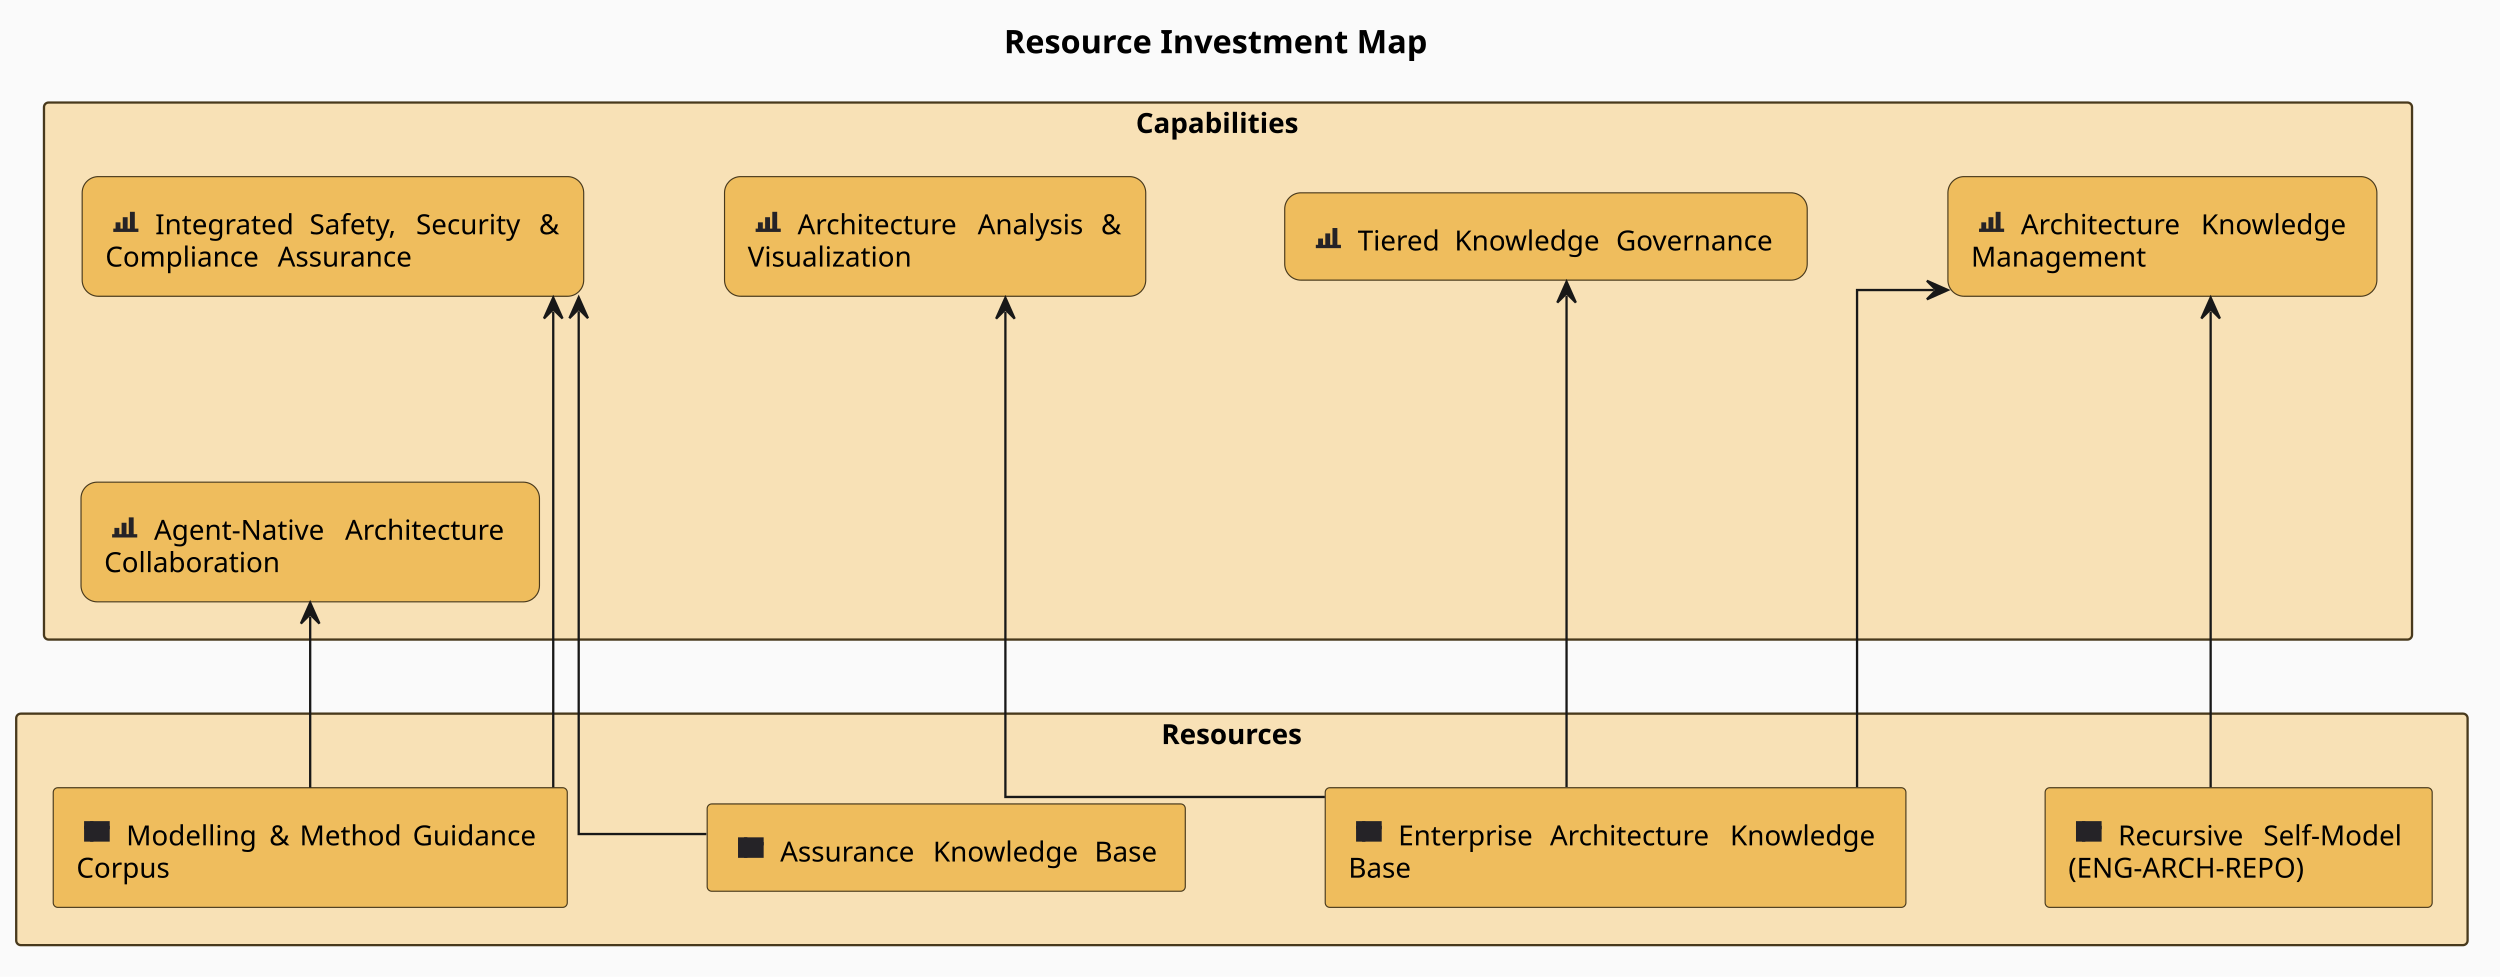
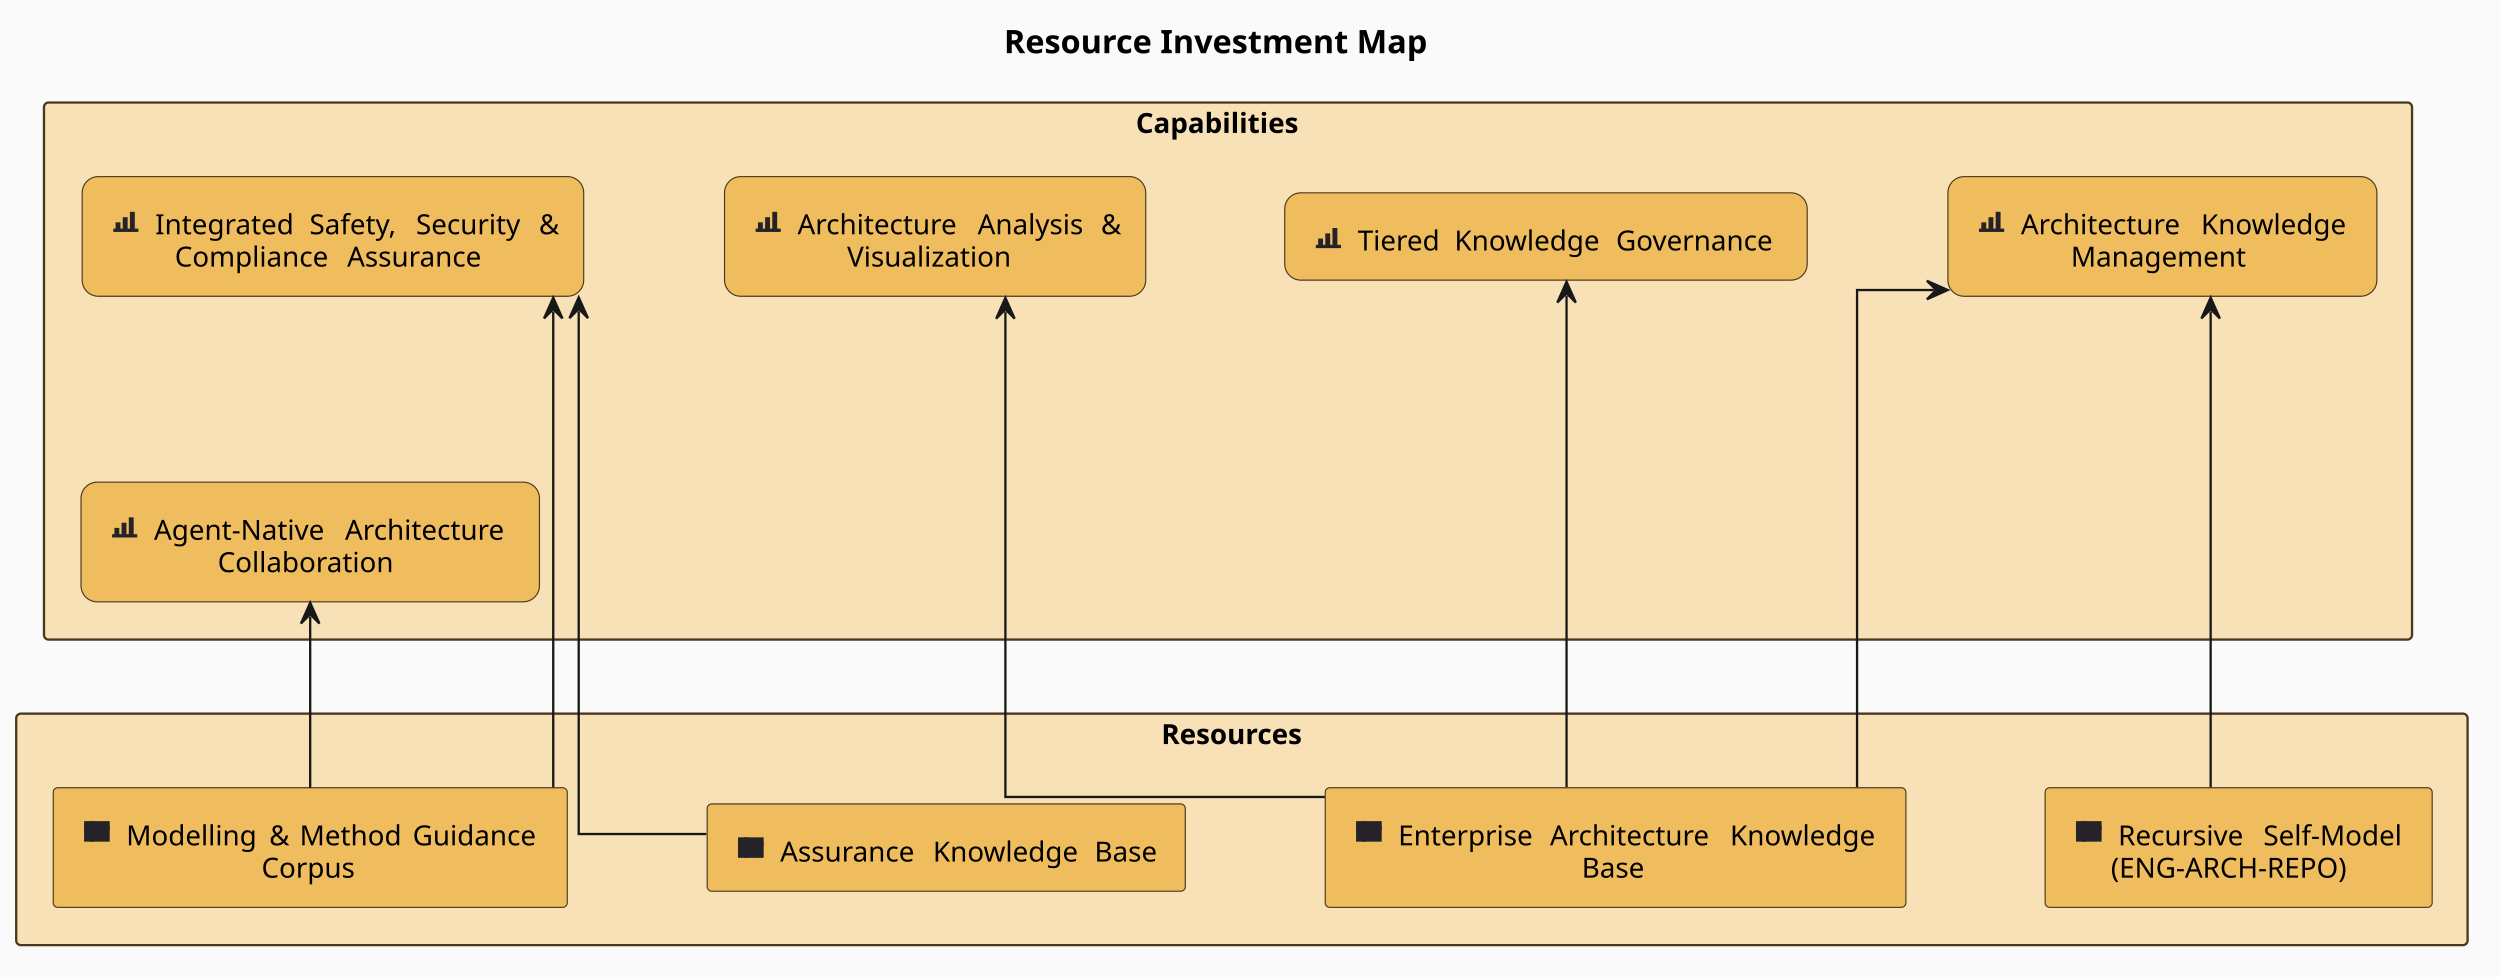
<svg xmlns="http://www.w3.org/2000/svg" contentStyleType="text/css" data-diagram-type="DESCRIPTION" height="422px" preserveAspectRatio="none" style="width:1080px;height:422px;background:#FAFAFA;" version="1.1" viewBox="0 0 1080 422" width="1080px" zoomAndPan="magnify">
  <defs />
  <g>
    <rect fill="#FAFAFA" height="422" style="stroke:none;stroke-width:1;" width="1080" x="0" y="0" />
-     <g class="title" data-source-line="166">
+     <g class="title" data-source-line="88">
      <text fill="#000000" font-family="sans-serif" font-size="14" font-weight="700" lengthAdjust="spacing" textLength="205.605" x="433.698" y="22.995">Resource Investment Map</text>
    </g>
-     <g class="cluster" data-qualified-name="GRPT_1" data-source-line="168" id="ent0002">
+     <g class="cluster" data-qualified-name="GRPT_1" data-source-line="90" id="ent0002">
      <rect fill="#F8E1B6" height="232" rx="2" ry="2" style="stroke:#48391C;stroke-width:1;" width="1023" x="19" y="44.297" />
      <text fill="#000000" font-family="sans-serif" font-size="12" font-weight="700" lengthAdjust="spacing" textLength="79.652" x="490.674" y="57.435">Capabilities</text>
    </g>
-     <g class="cluster" data-qualified-name="GRPT_2" data-source-line="180" id="ent0012">
+     <g class="cluster" data-qualified-name="GRPT_2" data-source-line="102" id="ent0012">
      <rect fill="#F8E1B6" height="100" rx="2" ry="2" style="stroke:#48391C;stroke-width:1;" width="1059" x="7" y="308.297" />
      <text fill="#000000" font-family="sans-serif" font-size="12" font-weight="700" lengthAdjust="spacing" textLength="69.621" x="501.69" y="321.435">Resources</text>
    </g>
-     <g class="entity" data-qualified-name="GRPT_1.CAP_0kQIHh" data-source-line="169" id="ent0003">
+     <g class="entity" data-qualified-name="GRPT_1.CAP_0kQIHh" data-source-line="91" id="ent0003">
      <rect fill="#EFBD5D" height="51.692" rx="7" ry="7" style="stroke:#48391C;stroke-width:0.5;" width="181.958" x="313" y="76.297" />
      <path d="M326.434,98.758 L337.289,98.758 L337.289,100.198 L326.434,100.198" fill="#252327" />
      <path d="M327.431,96.045 L329.535,96.045 L329.535,99.478 L327.431,99.478" fill="#252327" />
      <path d="M330.532,93.829 L332.637,93.829 L332.637,99.478 L330.532,99.478" fill="#252327" />
      <path d="M333.634,91.503 L335.738,91.503 L335.738,99.478 L333.634,99.478" fill="#252327" />
      <text fill="#000000" font-family="sans-serif" font-size="12" lengthAdjust="spacing" textLength="3.814" x="340.723" y="101.19"> </text>
      <text fill="#000000" font-family="sans-serif" font-size="12" lengthAdjust="spacing" textLength="73.992" x="344.538" y="101.19">Architecture</text>
      <text fill="#000000" font-family="sans-serif" font-size="12" lengthAdjust="spacing" textLength="3.814" x="418.53" y="101.19"> </text>
      <text fill="#000000" font-family="sans-serif" font-size="12" lengthAdjust="spacing" textLength="49.441" x="422.344" y="101.19">Analysis</text>
      <text fill="#000000" font-family="sans-serif" font-size="12" lengthAdjust="spacing" textLength="3.814" x="471.786" y="101.19"> </text>
      <text fill="#000000" font-family="sans-serif" font-size="12" lengthAdjust="spacing" textLength="9.357" x="475.6" y="101.19">&amp;</text>
-       <text fill="#000000" font-family="sans-serif" font-size="12" lengthAdjust="spacing" textLength="76.061" x="323" y="115.159">Visualization</text>
+       <text fill="#000000" font-family="sans-serif" font-size="12" lengthAdjust="spacing" textLength="76.061" x="365.949" y="115.159">Visualization</text>
    </g>
-     <g class="entity" data-qualified-name="GRPT_1.CAP_FMvdNM" data-source-line="170" id="ent0004">
+     <g class="entity" data-qualified-name="GRPT_1.CAP_FMvdNM" data-source-line="92" id="ent0004">
      <rect fill="#EFBD5D" height="37.723" rx="7" ry="7" style="stroke:#48391C;stroke-width:0.5;" width="225.715" x="555" y="83.297" />
      <path d="M568.434,105.758 L579.289,105.758 L579.289,107.198 L568.434,107.198" fill="#252327" />
      <path d="M569.431,103.045 L571.535,103.045 L571.535,106.478 L569.431,106.478" fill="#252327" />
      <path d="M572.532,100.829 L574.637,100.829 L574.637,106.478 L572.532,106.478" fill="#252327" />
      <path d="M575.634,98.503 L577.739,98.503 L577.739,106.478 L575.634,106.478" fill="#252327" />
      <text fill="#000000" font-family="sans-serif" font-size="12" lengthAdjust="spacing" textLength="3.814" x="582.723" y="108.19"> </text>
      <text fill="#000000" font-family="sans-serif" font-size="12" lengthAdjust="spacing" textLength="37.98" x="586.538" y="108.19">Tiered</text>
      <text fill="#000000" font-family="sans-serif" font-size="12" lengthAdjust="spacing" textLength="3.814" x="624.518" y="108.19"> </text>
      <text fill="#000000" font-family="sans-serif" font-size="12" lengthAdjust="spacing" textLength="65.965" x="628.332" y="108.19">Knowledge</text>
      <text fill="#000000" font-family="sans-serif" font-size="12" lengthAdjust="spacing" textLength="3.814" x="694.297" y="108.19"> </text>
      <text fill="#000000" font-family="sans-serif" font-size="12" lengthAdjust="spacing" textLength="72.603" x="698.112" y="108.19">Governance</text>
    </g>
-     <g class="entity" data-qualified-name="GRPT_1.CAP_pLMHKe" data-source-line="171" id="ent0005">
+     <g class="entity" data-qualified-name="GRPT_1.CAP_pLMHKe" data-source-line="93" id="ent0005">
      <rect fill="#EFBD5D" height="51.692" rx="7" ry="7" style="stroke:#48391C;stroke-width:0.5;" width="185.309" x="841.5" y="76.297" />
      <path d="M854.934,98.758 L865.789,98.758 L865.789,100.198 L854.934,100.198" fill="#252327" />
      <path d="M855.931,96.045 L858.035,96.045 L858.035,99.478 L855.931,99.478" fill="#252327" />
      <path d="M859.032,93.829 L861.137,93.829 L861.137,99.478 L859.032,99.478" fill="#252327" />
      <path d="M862.134,91.503 L864.239,91.503 L864.239,99.478 L862.134,99.478" fill="#252327" />
      <text fill="#000000" font-family="sans-serif" font-size="12" lengthAdjust="spacing" textLength="3.814" x="869.223" y="101.19"> </text>
      <text fill="#000000" font-family="sans-serif" font-size="12" lengthAdjust="spacing" textLength="73.992" x="873.038" y="101.19">Architecture</text>
      <text fill="#000000" font-family="sans-serif" font-size="12" lengthAdjust="spacing" textLength="3.814" x="947.03" y="101.19"> </text>
      <text fill="#000000" font-family="sans-serif" font-size="12" lengthAdjust="spacing" textLength="65.965" x="950.844" y="101.19">Knowledge</text>
-       <text fill="#000000" font-family="sans-serif" font-size="12" lengthAdjust="spacing" textLength="79.049" x="851.5" y="115.159">Management</text>
+       <text fill="#000000" font-family="sans-serif" font-size="12" lengthAdjust="spacing" textLength="79.049" x="894.63" y="115.159">Management</text>
    </g>
-     <g class="entity" data-qualified-name="GRPT_1.CAP_Eb_x83" data-source-line="172" id="ent0006">
+     <g class="entity" data-qualified-name="GRPT_1.CAP_Eb_x83" data-source-line="94" id="ent0006">
      <rect fill="#EFBD5D" height="51.692" rx="7" ry="7" style="stroke:#48391C;stroke-width:0.5;" width="216.657" x="35.5" y="76.297" />
      <path d="M48.934,98.758 L59.789,98.758 L59.789,100.198 L48.934,100.198" fill="#252327" />
      <path d="M49.931,96.045 L52.035,96.045 L52.035,99.478 L49.931,99.478" fill="#252327" />
      <path d="M53.032,93.829 L55.137,93.829 L55.137,99.478 L53.032,99.478" fill="#252327" />
      <path d="M56.134,91.503 L58.239,91.503 L58.239,99.478 L56.134,99.478" fill="#252327" />
      <text fill="#000000" font-family="sans-serif" font-size="12" lengthAdjust="spacing" textLength="3.814" x="63.223" y="101.19"> </text>
      <text fill="#000000" font-family="sans-serif" font-size="12" lengthAdjust="spacing" textLength="62.842" x="67.037" y="101.19">Integrated</text>
      <text fill="#000000" font-family="sans-serif" font-size="12" lengthAdjust="spacing" textLength="3.814" x="129.879" y="101.19"> </text>
      <text fill="#000000" font-family="sans-serif" font-size="12" lengthAdjust="spacing" textLength="42.199" x="133.694" y="101.19">Safety,</text>
      <text fill="#000000" font-family="sans-serif" font-size="12" lengthAdjust="spacing" textLength="3.814" x="175.893" y="101.19"> </text>
      <text fill="#000000" font-family="sans-serif" font-size="12" lengthAdjust="spacing" textLength="49.277" x="179.708" y="101.19">Security</text>
      <text fill="#000000" font-family="sans-serif" font-size="12" lengthAdjust="spacing" textLength="3.814" x="228.985" y="101.19"> </text>
      <text fill="#000000" font-family="sans-serif" font-size="12" lengthAdjust="spacing" textLength="9.357" x="232.799" y="101.19">&amp;</text>
-       <text fill="#000000" font-family="sans-serif" font-size="12" lengthAdjust="spacing" textLength="70.635" x="45.5" y="115.159">Compliance</text>
-       <text fill="#000000" font-family="sans-serif" font-size="12" lengthAdjust="spacing" textLength="3.814" x="116.135" y="115.159"> </text>
-       <text fill="#000000" font-family="sans-serif" font-size="12" lengthAdjust="spacing" textLength="62.191" x="119.949" y="115.159">Assurance</text>
+       <text fill="#000000" font-family="sans-serif" font-size="12" lengthAdjust="spacing" textLength="70.635" x="75.508" y="115.159">Compliance</text>
+       <text fill="#000000" font-family="sans-serif" font-size="12" lengthAdjust="spacing" textLength="3.814" x="146.143" y="115.159"> </text>
+       <text fill="#000000" font-family="sans-serif" font-size="12" lengthAdjust="spacing" textLength="62.191" x="149.957" y="115.159">Assurance</text>
    </g>
-     <g class="entity" data-qualified-name="GRPT_1.CAP_db4AQh" data-source-line="173" id="ent0007">
+     <g class="entity" data-qualified-name="GRPT_1.CAP_db4AQh" data-source-line="95" id="ent0007">
      <rect fill="#EFBD5D" height="51.692" rx="7" ry="7" style="stroke:#48391C;stroke-width:0.5;" width="198.047" x="35" y="208.297" />
      <path d="M48.434,230.758 L59.289,230.758 L59.289,232.198 L48.434,232.198" fill="#252327" />
      <path d="M49.431,228.045 L51.535,228.045 L51.535,231.478 L49.431,231.478" fill="#252327" />
      <path d="M52.532,225.829 L54.637,225.829 L54.637,231.478 L52.532,231.478" fill="#252327" />
      <path d="M55.634,223.503 L57.739,223.503 L57.739,231.478 L55.634,231.478" fill="#252327" />
      <text fill="#000000" font-family="sans-serif" font-size="12" lengthAdjust="spacing" textLength="3.814" x="62.723" y="233.19"> </text>
      <text fill="#000000" font-family="sans-serif" font-size="12" lengthAdjust="spacing" textLength="78.703" x="66.537" y="233.19">Agent-Native</text>
      <text fill="#000000" font-family="sans-serif" font-size="12" lengthAdjust="spacing" textLength="3.814" x="145.241" y="233.19"> </text>
      <text fill="#000000" font-family="sans-serif" font-size="12" lengthAdjust="spacing" textLength="73.992" x="149.055" y="233.19">Architecture</text>
-       <text fill="#000000" font-family="sans-serif" font-size="12" lengthAdjust="spacing" textLength="79.975" x="45" y="247.159">Collaboration</text>
+       <text fill="#000000" font-family="sans-serif" font-size="12" lengthAdjust="spacing" textLength="79.975" x="94.036" y="247.159">Collaboration</text>
    </g>
-     <g class="entity" data-qualified-name="GRPT_2.RES_JnWnY1" data-source-line="181" id="ent0013">
+     <g class="entity" data-qualified-name="GRPT_2.RES_JnWnY1" data-source-line="103" id="ent0013">
      <rect fill="#EFBD5D" height="51.692" rx="2" ry="2" style="stroke:#48391C;stroke-width:0.5;" width="167.198" x="883.5" y="340.297" />
      <path d="M896.823,354.728 L907.9,354.728 L907.9,363.589 L896.823,363.589" fill="#252327" style="stroke:none;stroke-width:0.5;" />
      <path d="M896.823,356.777 L907.9,356.777 L907.9,358.217 L896.823,358.217" fill="#252327" />
      <path d="M899.426,354.728 L899.426,363.589 L900.866,363.589 L900.866,354.728" fill="#252327" />
      <text fill="#000000" font-family="sans-serif" font-size="12" lengthAdjust="spacing" textLength="3.814" x="911.223" y="365.19"> </text>
      <text fill="#000000" font-family="sans-serif" font-size="12" lengthAdjust="spacing" textLength="58.928" x="915.038" y="365.19">Recursive</text>
      <text fill="#000000" font-family="sans-serif" font-size="12" lengthAdjust="spacing" textLength="3.814" x="973.965" y="365.19"> </text>
      <text fill="#000000" font-family="sans-serif" font-size="12" lengthAdjust="spacing" textLength="62.918" x="977.78" y="365.19">Self-Model</text>
-       <text fill="#000000" font-family="sans-serif" font-size="12" lengthAdjust="spacing" textLength="110.432" x="893.5" y="379.159">(ENG-ARCH-REPO)</text>
+       <text fill="#000000" font-family="sans-serif" font-size="12" lengthAdjust="spacing" textLength="110.432" x="911.883" y="379.159">(ENG-ARCH-REPO)</text>
    </g>
-     <g class="entity" data-qualified-name="GRPT_2.RES_dz41en" data-source-line="182" id="ent0014">
+     <g class="entity" data-qualified-name="GRPT_2.RES_dz41en" data-source-line="104" id="ent0014">
      <rect fill="#EFBD5D" height="51.692" rx="2" ry="2" style="stroke:#48391C;stroke-width:0.5;" width="250.852" x="572.5" y="340.297" />
      <path d="M585.823,354.728 L596.9,354.728 L596.9,363.589 L585.823,363.589" fill="#252327" style="stroke:none;stroke-width:0.5;" />
      <path d="M585.823,356.777 L596.9,356.777 L596.9,358.217 L585.823,358.217" fill="#252327" />
      <path d="M588.426,354.728 L588.426,363.589 L589.866,363.589 L589.866,354.728" fill="#252327" />
      <text fill="#000000" font-family="sans-serif" font-size="12" lengthAdjust="spacing" textLength="3.814" x="600.223" y="365.19"> </text>
      <text fill="#000000" font-family="sans-serif" font-size="12" lengthAdjust="spacing" textLength="61.728" x="604.038" y="365.19">Enterprise</text>
      <text fill="#000000" font-family="sans-serif" font-size="12" lengthAdjust="spacing" textLength="3.814" x="665.766" y="365.19"> </text>
      <text fill="#000000" font-family="sans-serif" font-size="12" lengthAdjust="spacing" textLength="73.992" x="669.581" y="365.19">Architecture</text>
      <text fill="#000000" font-family="sans-serif" font-size="12" lengthAdjust="spacing" textLength="3.814" x="743.573" y="365.19"> </text>
      <text fill="#000000" font-family="sans-serif" font-size="12" lengthAdjust="spacing" textLength="65.965" x="747.387" y="365.19">Knowledge</text>
-       <text fill="#000000" font-family="sans-serif" font-size="12" lengthAdjust="spacing" textLength="29.221" x="582.5" y="379.159">Base</text>
+       <text fill="#000000" font-family="sans-serif" font-size="12" lengthAdjust="spacing" textLength="29.221" x="683.316" y="379.159">Base</text>
    </g>
-     <g class="entity" data-qualified-name="GRPT_2.RES_0mpHI_" data-source-line="183" id="ent0015">
+     <g class="entity" data-qualified-name="GRPT_2.RES_0mpHI_" data-source-line="105" id="ent0015">
      <rect fill="#EFBD5D" height="37.723" rx="2" ry="2" style="stroke:#48391C;stroke-width:0.5;" width="206.543" x="305.5" y="347.297" />
      <path d="M318.823,361.728 L329.9,361.728 L329.9,370.589 L318.823,370.589" fill="#252327" style="stroke:none;stroke-width:0.5;" />
      <path d="M318.823,363.777 L329.9,363.777 L329.9,365.217 L318.823,365.217" fill="#252327" />
      <path d="M321.426,361.728 L321.426,370.589 L322.866,370.589 L322.866,361.728" fill="#252327" />
      <text fill="#000000" font-family="sans-serif" font-size="12" lengthAdjust="spacing" textLength="3.814" x="333.223" y="372.19"> </text>
      <text fill="#000000" font-family="sans-serif" font-size="12" lengthAdjust="spacing" textLength="62.191" x="337.038" y="372.19">Assurance</text>
      <text fill="#000000" font-family="sans-serif" font-size="12" lengthAdjust="spacing" textLength="3.814" x="399.229" y="372.19"> </text>
      <text fill="#000000" font-family="sans-serif" font-size="12" lengthAdjust="spacing" textLength="65.965" x="403.043" y="372.19">Knowledge</text>
      <text fill="#000000" font-family="sans-serif" font-size="12" lengthAdjust="spacing" textLength="3.814" x="469.008" y="372.19"> </text>
      <text fill="#000000" font-family="sans-serif" font-size="12" lengthAdjust="spacing" textLength="29.221" x="472.823" y="372.19">Base</text>
    </g>
-     <g class="entity" data-qualified-name="GRPT_2.RES_H7YRYJ" data-source-line="184" id="ent0016">
+     <g class="entity" data-qualified-name="GRPT_2.RES_H7YRYJ" data-source-line="106" id="ent0016">
      <rect fill="#EFBD5D" height="51.692" rx="2" ry="2" style="stroke:#48391C;stroke-width:0.5;" width="222.059" x="23" y="340.297" />
      <path d="M36.323,354.728 L47.4,354.728 L47.4,363.589 L36.323,363.589" fill="#252327" style="stroke:none;stroke-width:0.5;" />
      <path d="M36.323,356.777 L47.4,356.777 L47.4,358.217 L36.323,358.217" fill="#252327" />
      <path d="M38.926,354.728 L38.926,363.589 L40.366,363.589 L40.366,354.728" fill="#252327" />
      <text fill="#000000" font-family="sans-serif" font-size="12" lengthAdjust="spacing" textLength="3.814" x="50.723" y="365.19"> </text>
      <text fill="#000000" font-family="sans-serif" font-size="12" lengthAdjust="spacing" textLength="57.92" x="54.538" y="365.19">Modelling</text>
      <text fill="#000000" font-family="sans-serif" font-size="12" lengthAdjust="spacing" textLength="3.814" x="112.457" y="365.19"> </text>
      <text fill="#000000" font-family="sans-serif" font-size="12" lengthAdjust="spacing" textLength="9.357" x="116.272" y="365.19">&amp;</text>
      <text fill="#000000" font-family="sans-serif" font-size="12" lengthAdjust="spacing" textLength="3.814" x="125.629" y="365.19"> </text>
      <text fill="#000000" font-family="sans-serif" font-size="12" lengthAdjust="spacing" textLength="45.006" x="129.444" y="365.19">Method</text>
      <text fill="#000000" font-family="sans-serif" font-size="12" lengthAdjust="spacing" textLength="3.814" x="174.45" y="365.19"> </text>
      <text fill="#000000" font-family="sans-serif" font-size="12" lengthAdjust="spacing" textLength="56.795" x="178.264" y="365.19">Guidance</text>
-       <text fill="#000000" font-family="sans-serif" font-size="12" lengthAdjust="spacing" textLength="42.129" x="33" y="379.159">Corpus</text>
+       <text fill="#000000" font-family="sans-serif" font-size="12" lengthAdjust="spacing" textLength="42.129" x="112.965" y="379.159">Corpus</text>
    </g>
-     <g class="link" data-entity-1="ent0005" data-entity-2="ent0013" data-link-type="dependency" data-source-line="191" id="lnk21">
+     <g class="link" data-entity-1="ent0005" data-entity-2="ent0013" data-link-type="dependency" data-source-line="113" id="lnk21">
      <path d="M955,134.577 C955,185.177 955,289.607 955,340.127" fill="none" id="CAP_pLMHKe-backto-RES_JnWnY1" style="stroke:#181818;stroke-width:1;" />
      <polygon fill="#181818" points="955,128.577,951,137.577,955,133.577,959,137.577,955,128.577" style="stroke:#181818;stroke-width:1;" />
    </g>
-     <g class="link" data-entity-1="ent0005" data-entity-2="ent0014" data-link-type="dependency" data-source-line="192" id="lnk23">
+     <g class="link" data-entity-1="ent0005" data-entity-2="ent0014" data-link-type="dependency" data-source-line="114" id="lnk23">
      <path d="M835.42,125.297 C813.45,125.297 802.25,125.297 802.25,125.297 C802.25,125.297 802.25,277.587 802.25,340.047" fill="none" id="CAP_pLMHKe-backto-RES_dz41en" style="stroke:#181818;stroke-width:1;" />
      <polygon fill="#181818" points="841.42,125.297,832.42,121.297,836.42,125.297,832.42,129.297,841.42,125.297" style="stroke:#181818;stroke-width:1;" />
    </g>
-     <g class="link" data-entity-1="ent0007" data-entity-2="ent0016" data-link-type="dependency" data-source-line="193" id="lnk25">
+     <g class="link" data-entity-1="ent0007" data-entity-2="ent0016" data-link-type="dependency" data-source-line="115" id="lnk25">
      <path d="M134,266.377 C134,289.517 134,317.147 134,340.277" fill="none" id="CAP_db4AQh-backto-RES_H7YRYJ" style="stroke:#181818;stroke-width:1;" />
      <polygon fill="#181818" points="134,260.377,130,269.377,134,265.377,138,269.377,134,260.377" style="stroke:#181818;stroke-width:1;" />
    </g>
-     <g class="link" data-entity-1="ent0004" data-entity-2="ent0014" data-link-type="dependency" data-source-line="194" id="lnk27">
+     <g class="link" data-entity-1="ent0004" data-entity-2="ent0014" data-link-type="dependency" data-source-line="116" id="lnk27">
      <path d="M676.75,127.707 C676.75,174.387 676.75,286.967 676.75,339.977" fill="none" id="CAP_FMvdNM-backto-RES_dz41en" style="stroke:#181818;stroke-width:1;" />
      <polygon fill="#181818" points="676.75,121.707,672.75,130.707,676.75,126.707,680.75,130.707,676.75,121.707" style="stroke:#181818;stroke-width:1;" />
    </g>
-     <g class="link" data-entity-1="ent0006" data-entity-2="ent0015" data-link-type="dependency" data-source-line="195" id="lnk29">
+     <g class="link" data-entity-1="ent0006" data-entity-2="ent0015" data-link-type="dependency" data-source-line="117" id="lnk29">
      <path d="M250,134.457 C250,200.047 250,360.297 250,360.297 C250,360.297 274.99,360.297 305.16,360.297" fill="none" id="CAP_Eb_x83-backto-RES_0mpHI_" style="stroke:#181818;stroke-width:1;" />
      <polygon fill="#181818" points="250,128.457,246,137.457,250,133.457,254,137.457,250,128.457" style="stroke:#181818;stroke-width:1;" />
    </g>
-     <g class="link" data-entity-1="ent0006" data-entity-2="ent0016" data-link-type="dependency" data-source-line="196" id="lnk31">
+     <g class="link" data-entity-1="ent0006" data-entity-2="ent0016" data-link-type="dependency" data-source-line="118" id="lnk31">
      <path d="M239,134.577 C239,185.177 239,289.607 239,340.127" fill="none" id="CAP_Eb_x83-backto-RES_H7YRYJ" style="stroke:#181818;stroke-width:1;" />
      <polygon fill="#181818" points="239,128.577,235,137.577,239,133.577,243,137.577,239,128.577" style="stroke:#181818;stroke-width:1;" />
    </g>
-     <g class="link" data-entity-1="ent0003" data-entity-2="ent0014" data-link-type="dependency" data-source-line="197" id="lnk33">
+     <g class="link" data-entity-1="ent0003" data-entity-2="ent0014" data-link-type="dependency" data-source-line="119" id="lnk33">
      <path d="M434.33,134.657 C434.33,197.377 434.33,344.297 434.33,344.297 C434.33,344.297 504.43,344.297 572.34,344.297" fill="none" id="CAP_0kQIHh-backto-RES_dz41en" style="stroke:#181818;stroke-width:1;" />
      <polygon fill="#181818" points="434.33,128.657,430.33,137.657,434.33,133.657,438.33,137.657,434.33,128.657" style="stroke:#181818;stroke-width:1;" />
    </g>
  </g>
</svg>
